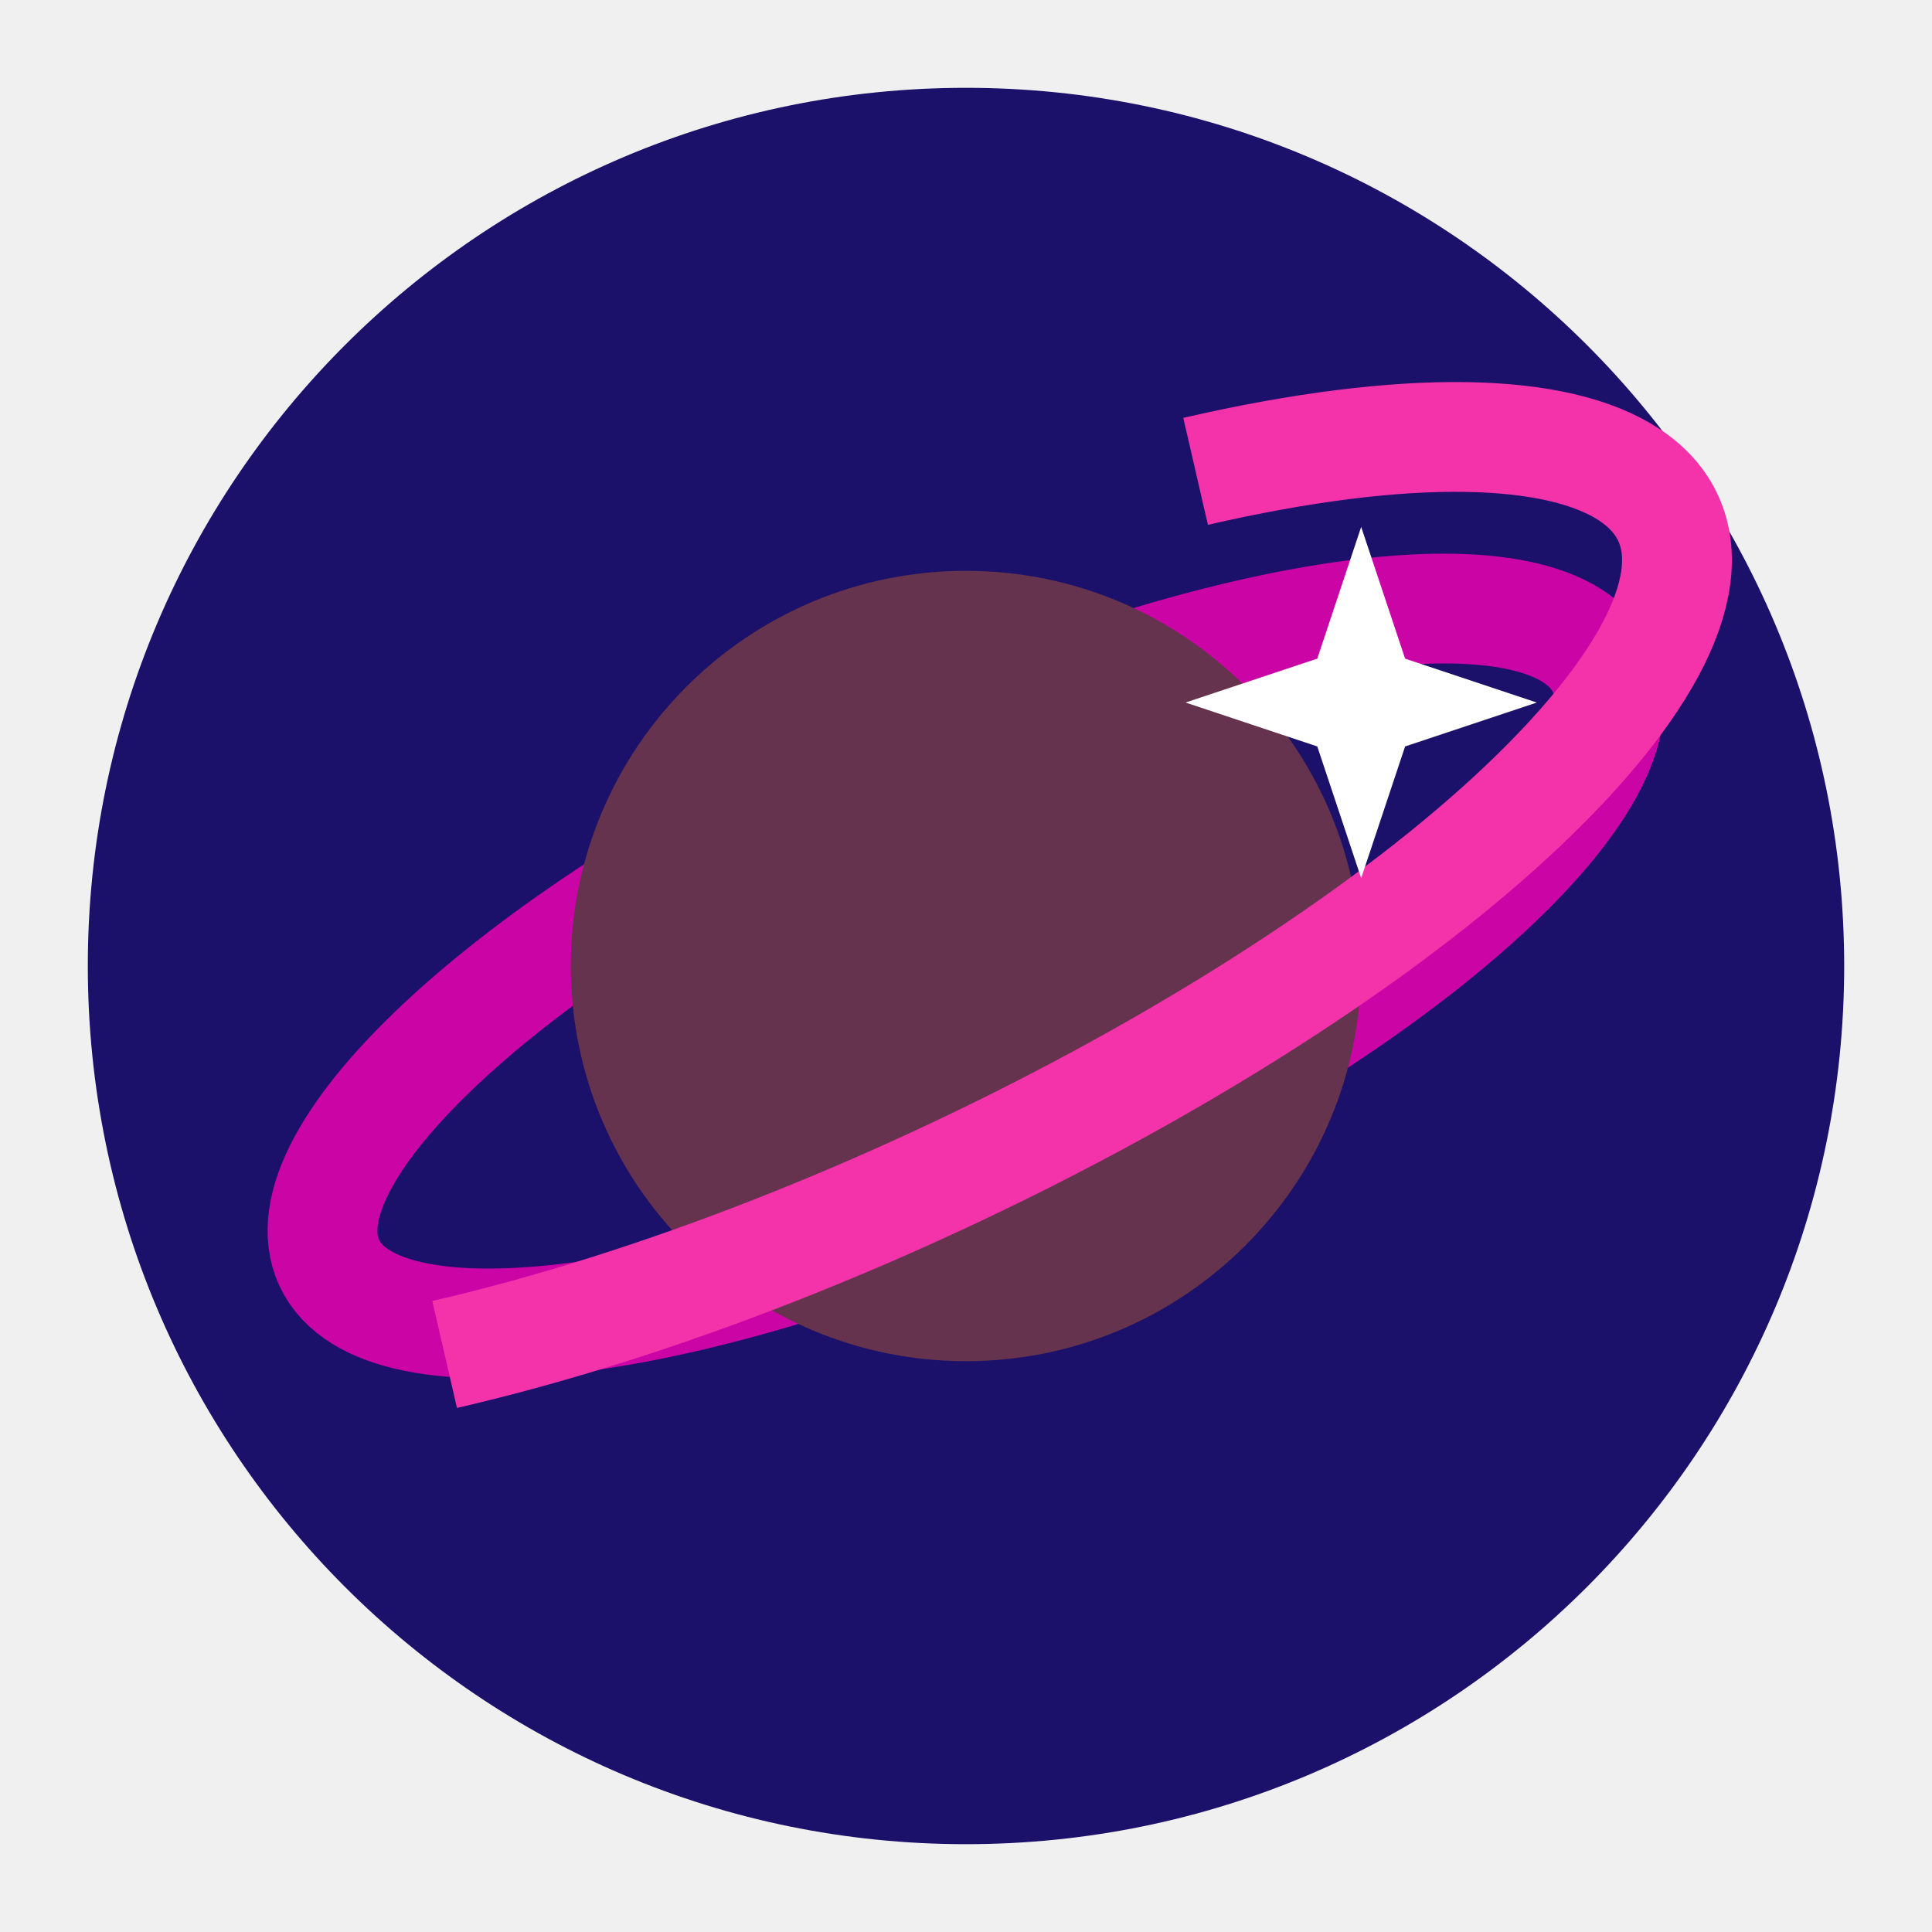
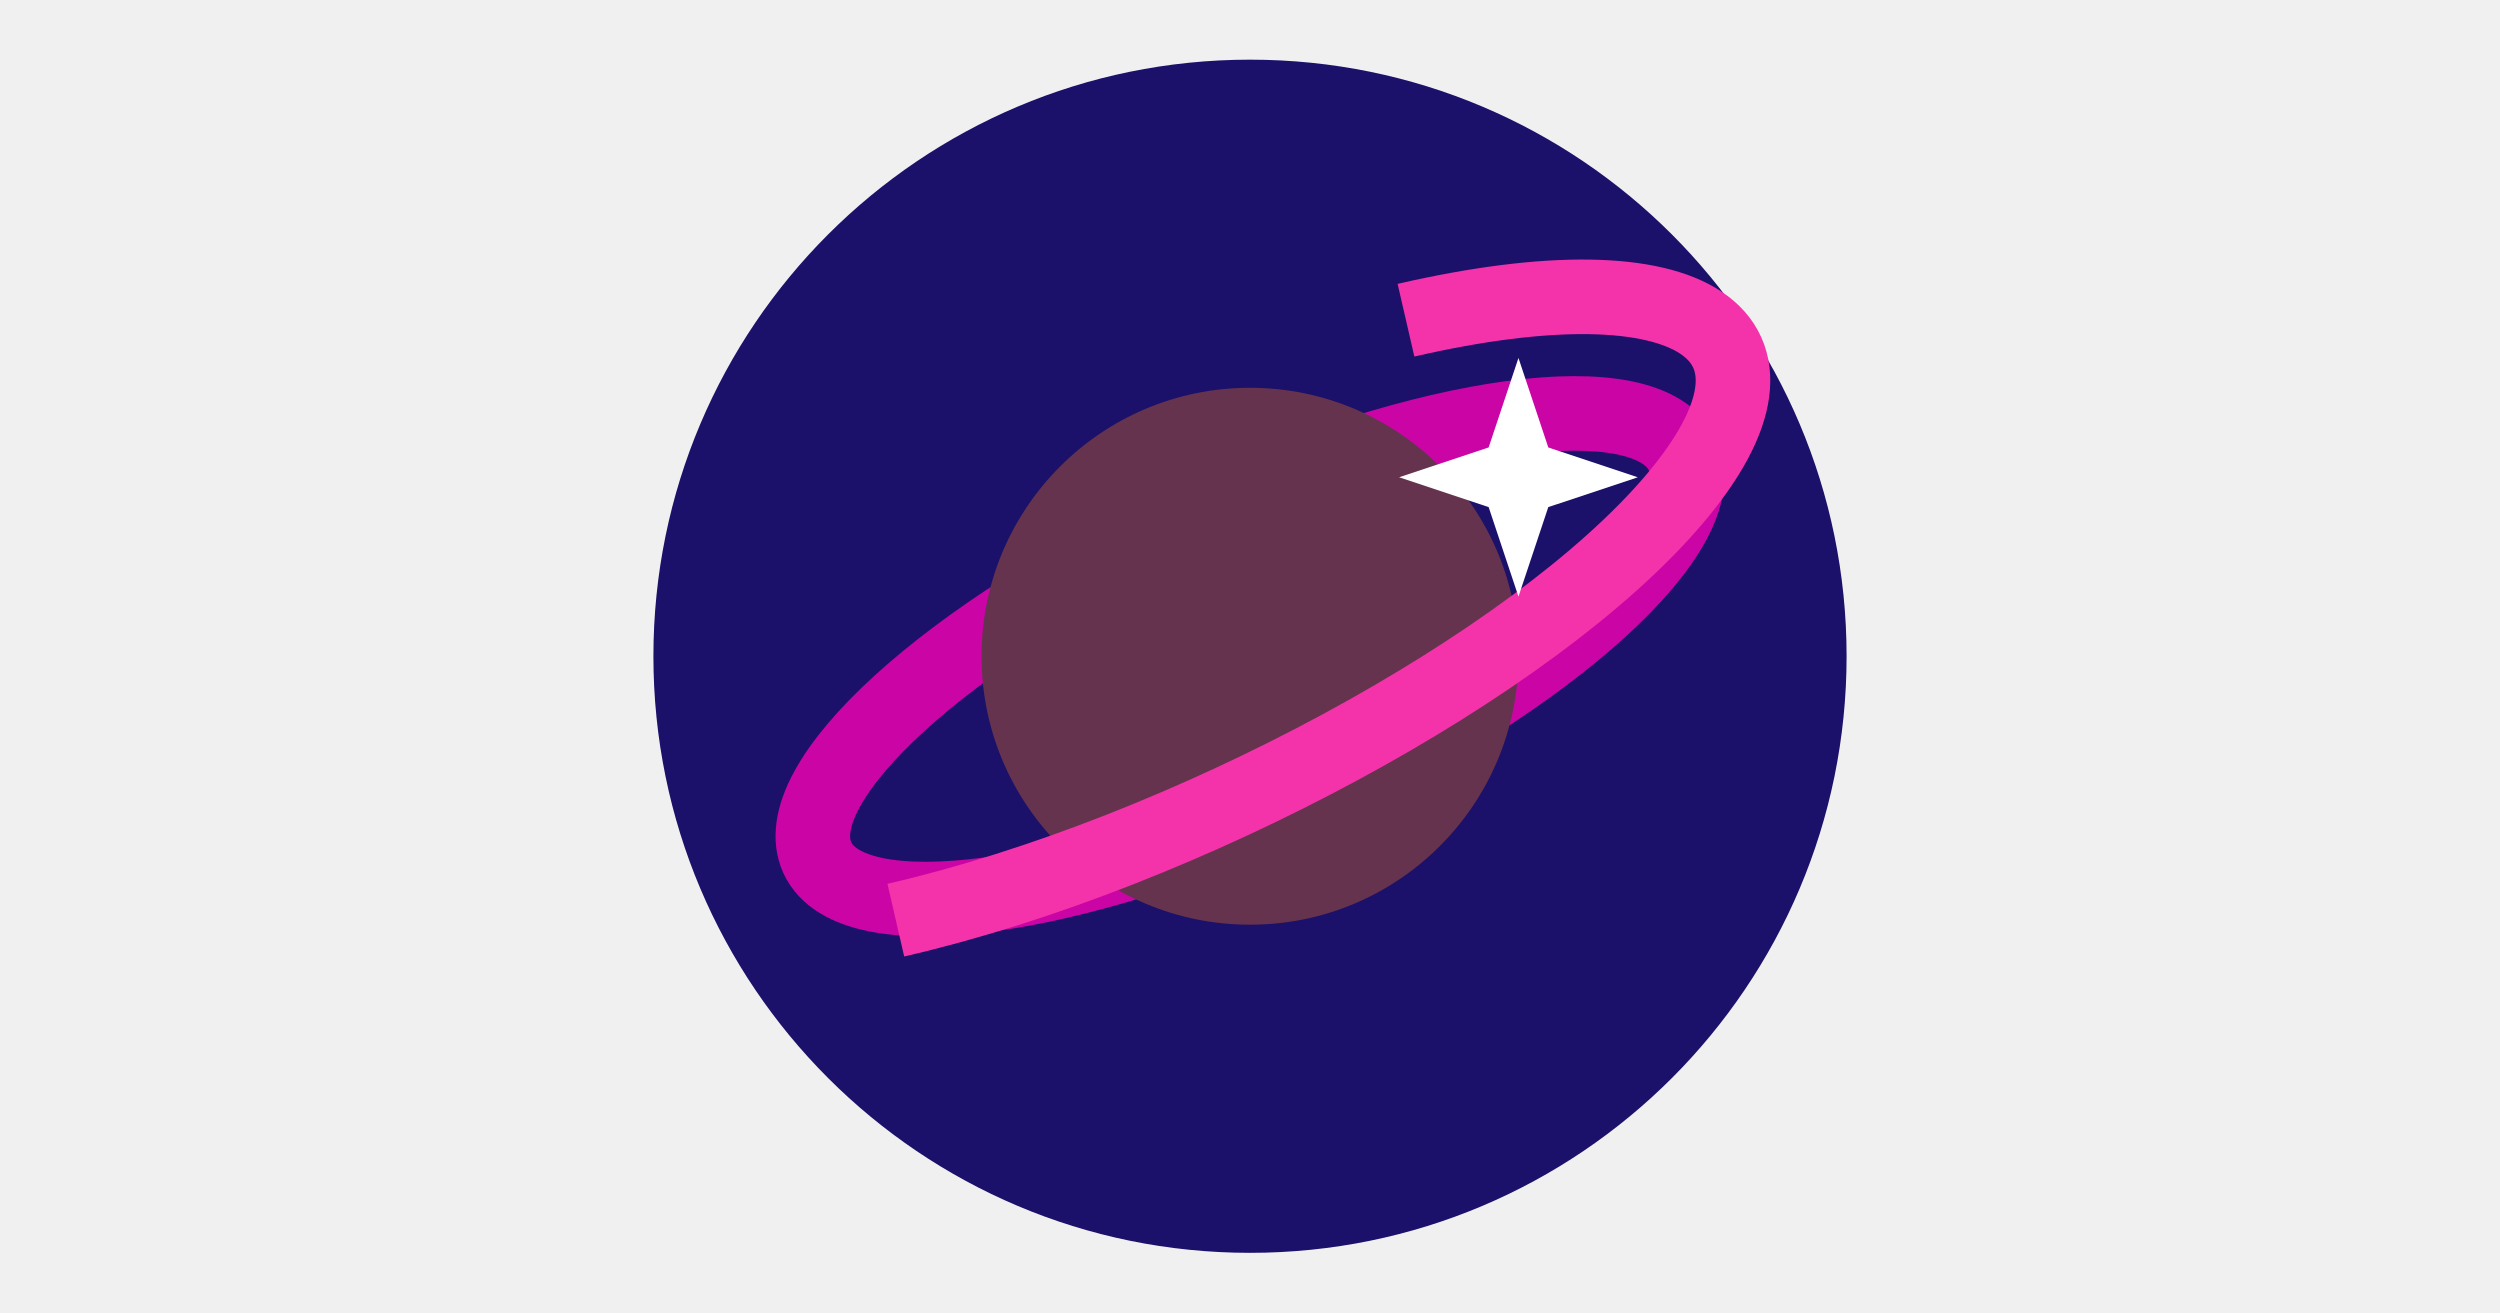
- <svg xmlns="http://www.w3.org/2000/svg" viewBox="0 0 44 44" width="44" height="44">
+ <svg xmlns="http://www.w3.org/2000/svg" viewBox="0 0 44 44" width="1200" height="630">
  <circle cx="22" cy="22" r="20" fill="#1b106a" />
  <ellipse cx="22" cy="22" rx="16" ry="5" fill="none" stroke="#cb04a5" stroke-width="2.5" transform="rotate(-25 22 22)" />
  <circle cx="22" cy="22" r="9" fill="#65334d" />
  <path d="M 7.5 25 A 16 5 0 0 0 31.5 14" fill="none" stroke="#f433ab" stroke-width="2.5" transform="rotate(-25 22 22)" />
  <polygon points="31,12 32,15 35,16 32,17 31,20 30,17 27,16 30,15" fill="white" />
</svg>
